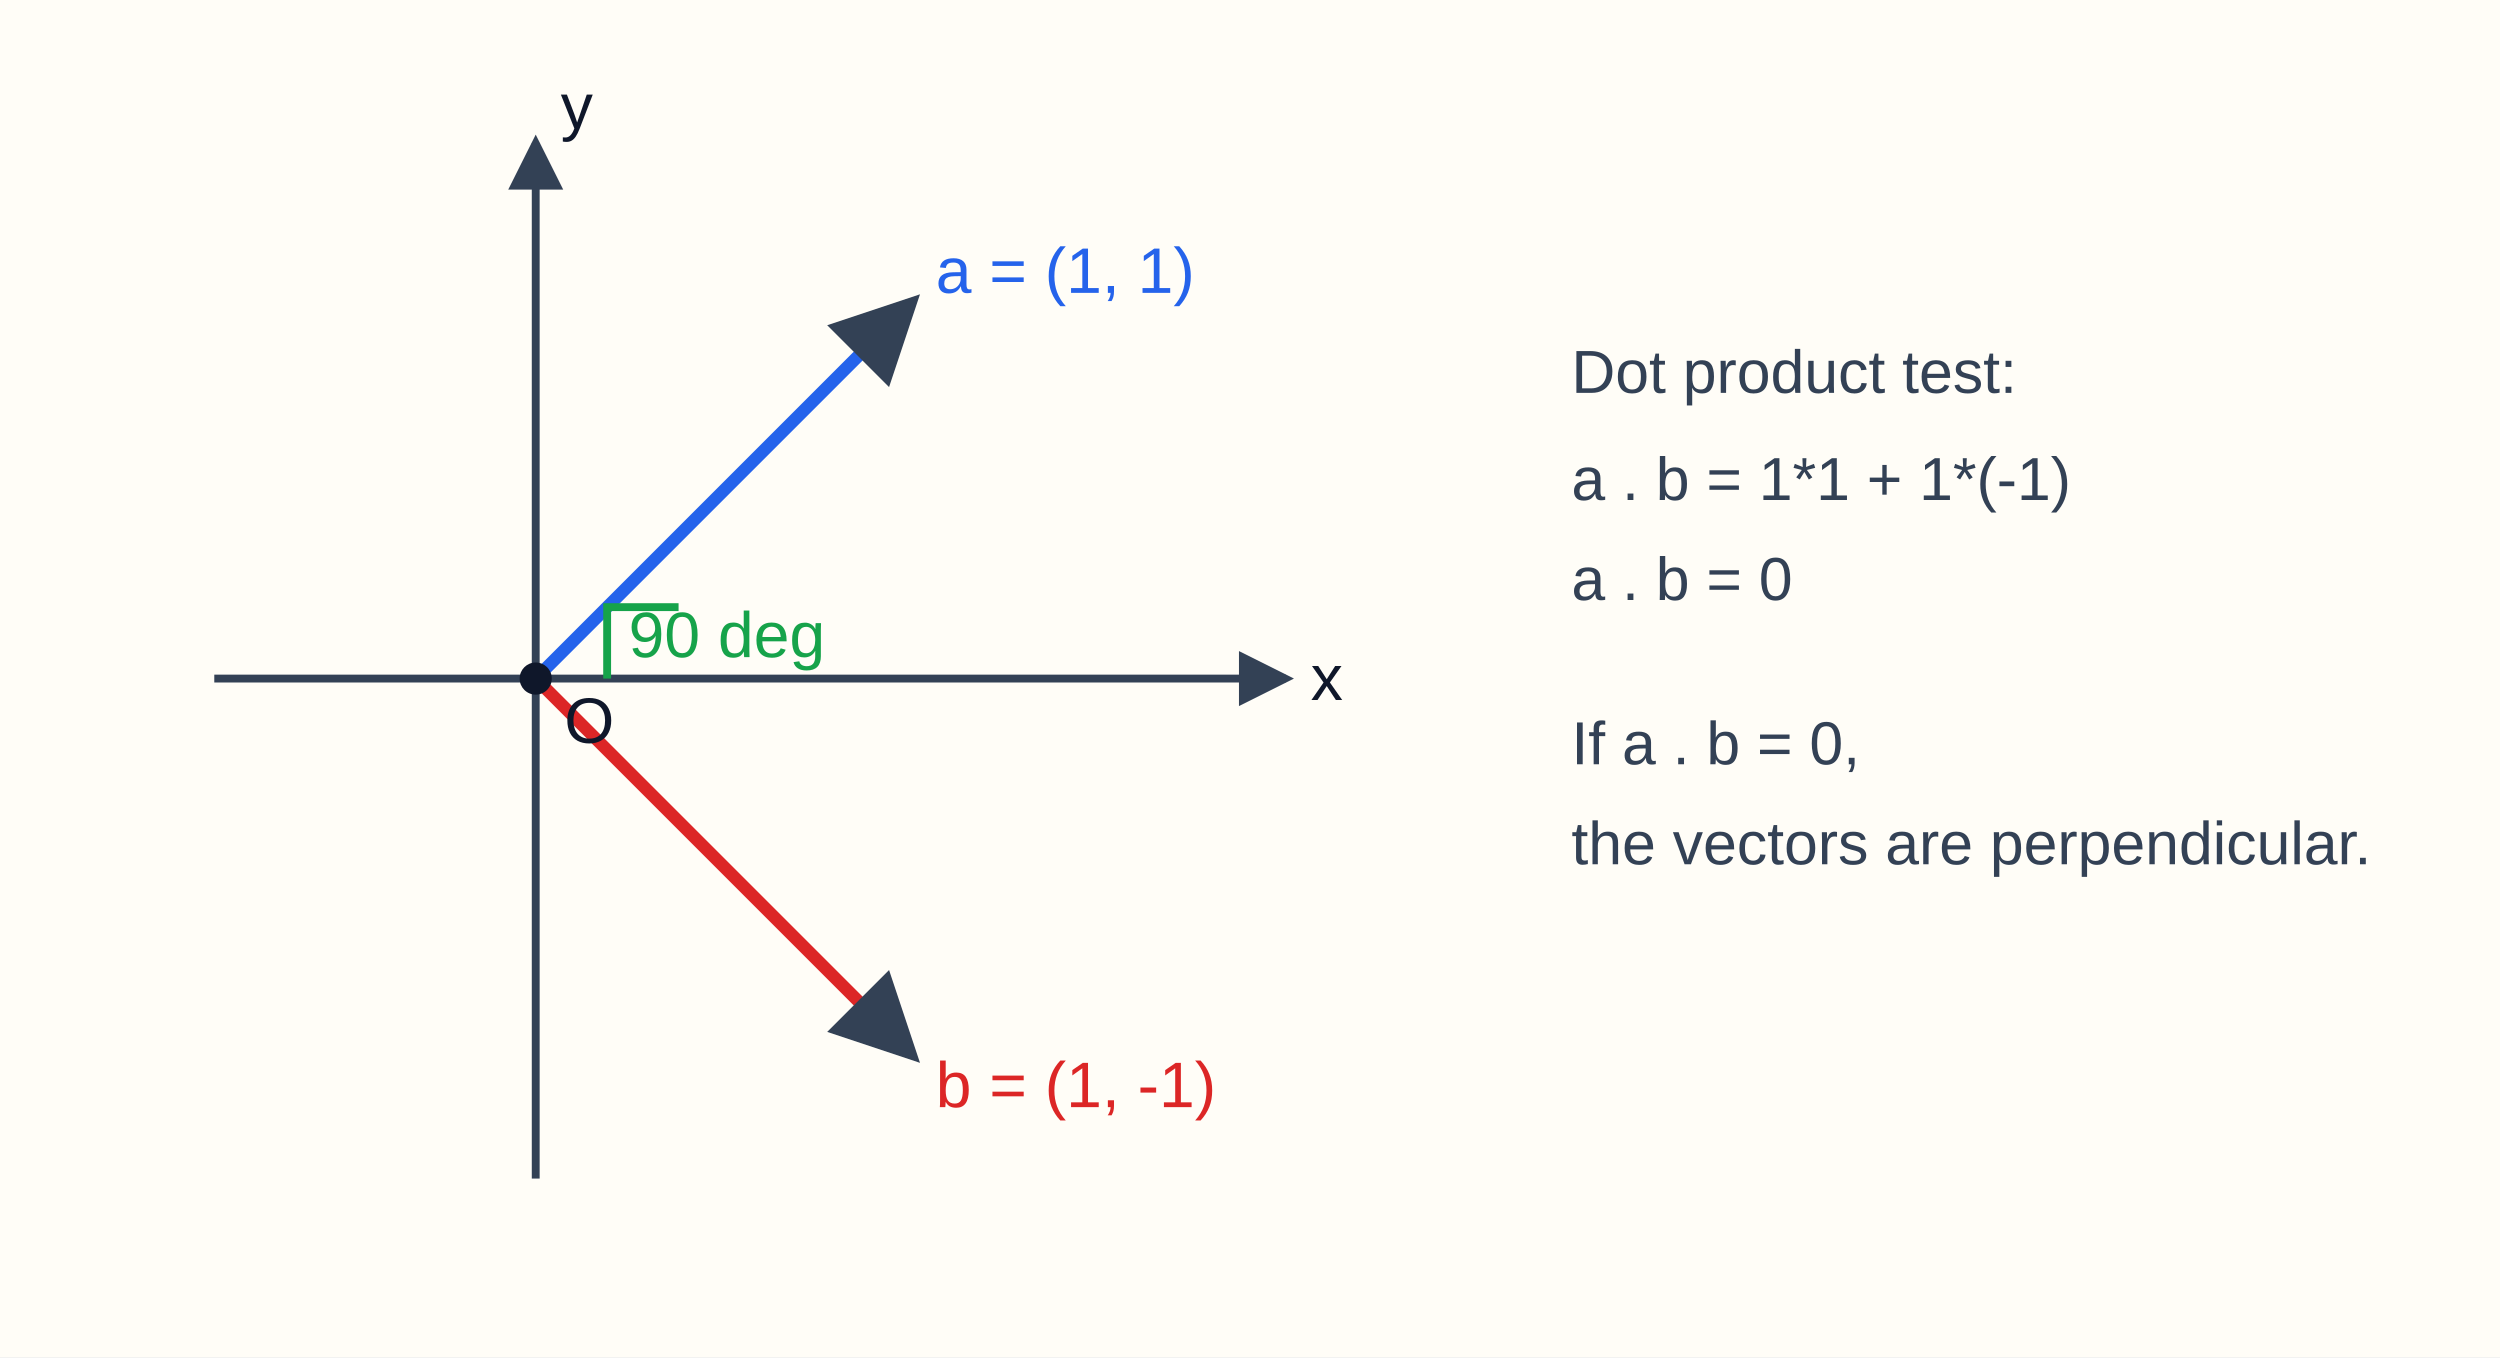
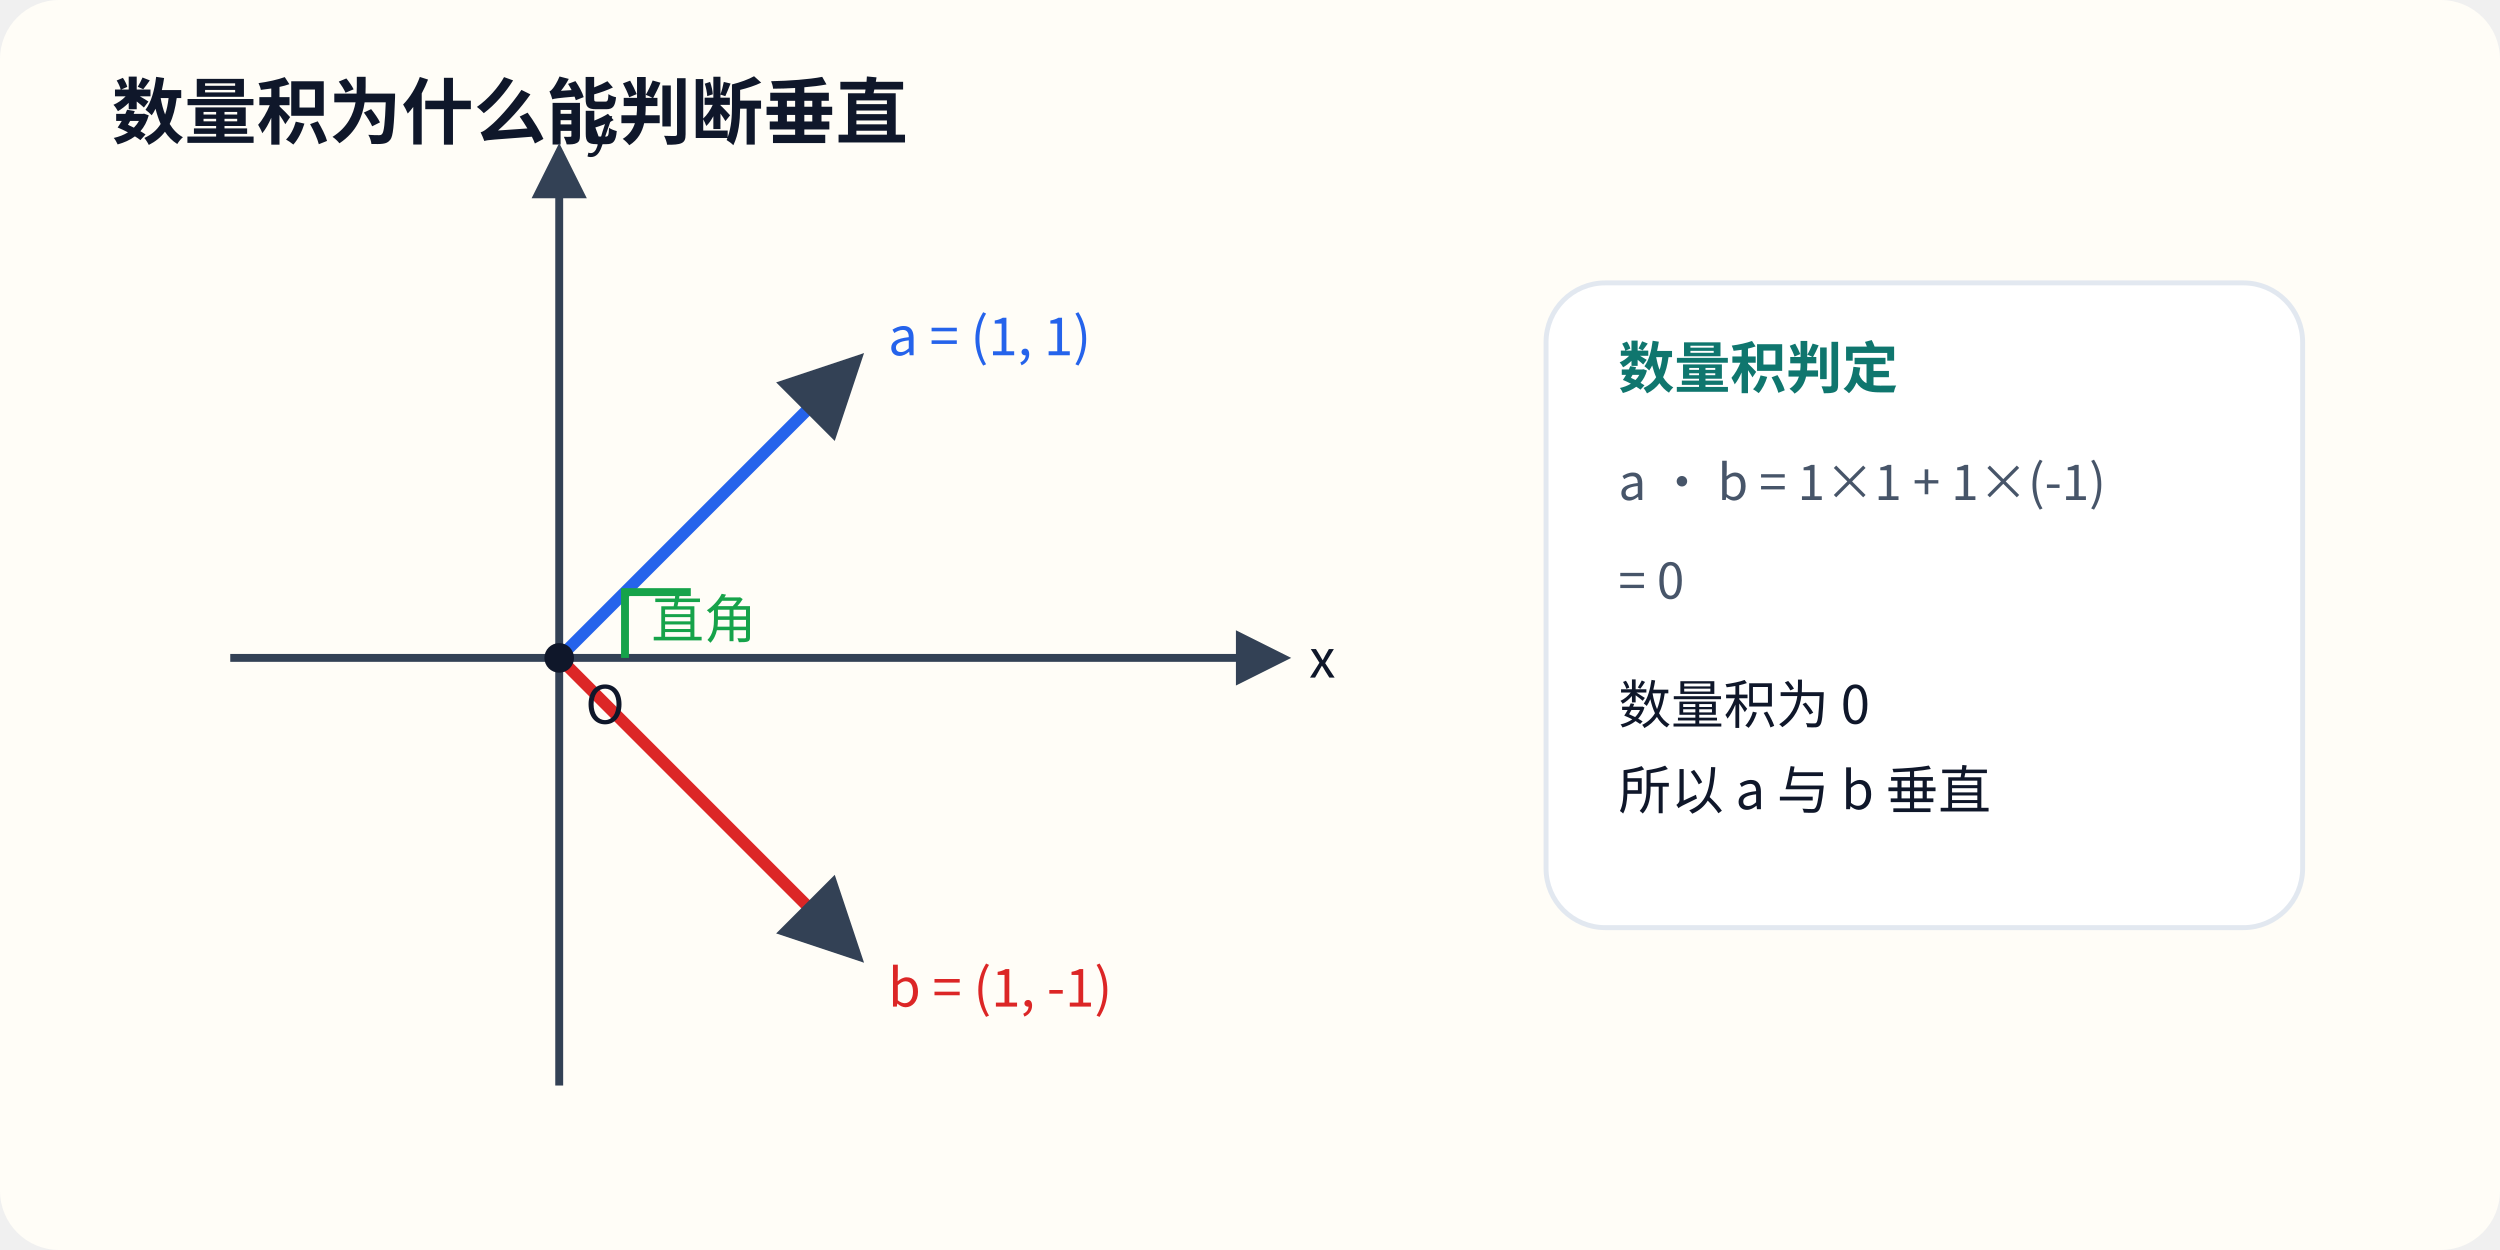
- <svg xmlns="http://www.w3.org/2000/svg" width="700" height="380" viewBox="0 0 700 380">
+ <svg xmlns="http://www.w3.org/2000/svg" width="760" height="380" viewBox="0 0 760 380">
  <defs>
-     <marker id="arrow" viewBox="0 0 10 10" refX="8.5" refY="5" markerWidth="7" markerHeight="7" orient="auto-start-reverse">
-       <path d="M 0 0 L 10 5 L 0 10 z" fill="#334155" />
+     <style>
+       .bg { fill: #fffdf7; }
+       .axis { stroke: #334155; stroke-width: 2.4; }
+       .note { fill: #ffffff; stroke: #e2e8f0; stroke-width: 1.5; }
+       .title {
+         font-family: "PingFang SC", "Noto Sans CJK SC", "Microsoft YaHei", sans-serif;
+         font-size: 22px;
+         font-weight: 700;
+         fill: #0f172a;
+       }
+       .text {
+         font-family: "PingFang SC", "Noto Sans CJK SC", "Microsoft YaHei", sans-serif;
+         font-size: 16px;
+         fill: #0f172a;
+       }
+       .small {
+         font-family: "PingFang SC", "Noto Sans CJK SC", "Microsoft YaHei", sans-serif;
+         font-size: 15px;
+         fill: #475569;
+       }
+       .highlight {
+         font-family: "PingFang SC", "Noto Sans CJK SC", "Microsoft YaHei", sans-serif;
+         font-size: 17px;
+         font-weight: 600;
+         fill: #0f766e;
+       }
+     </style>
+     <marker id="arrow" viewBox="0 0 10 10" refX="8.5" refY="5" markerWidth="7" markerHeight="7" orient="auto">
+       <path d="M0 0L10 5L0 10Z" fill="#334155" />
    </marker>
  </defs>
-   <rect width="700" height="380" fill="#fffdf7" />
-   <line x1="60" y1="190" x2="360" y2="190" stroke="#334155" stroke-width="2.2" marker-end="url(#arrow)" />
-   <line x1="150" y1="330" x2="150" y2="40" stroke="#334155" stroke-width="2.2" marker-end="url(#arrow)" />
-   <line x1="150" y1="190" x2="255" y2="85" stroke="#2563eb" stroke-width="3.5" marker-end="url(#arrow)" />
-   <line x1="150" y1="190" x2="255" y2="295" stroke="#dc2626" stroke-width="3.5" marker-end="url(#arrow)" />
-   <path d="M 170 190 L 170 170 L 190 170" fill="none" stroke="#16a34a" stroke-width="2.2" />
-   <circle cx="150" cy="190" r="4.5" fill="#0f172a" />
-   <g font-family="Arial, sans-serif" font-size="18" fill="#0f172a">
-     <text x="367" y="196">x</text>
-     <text x="157" y="36">y</text>
-     <text x="158" y="208">O</text>
-     <text x="262" y="82" fill="#2563eb">a = (1, 1)</text>
-     <text x="262" y="310" fill="#dc2626">b = (1, -1)</text>
-     <text x="176" y="184" fill="#16a34a">90 deg</text>
+   <rect class="bg" width="760" height="380" rx="18" />
+   <text class="title" x="34" y="42">数量积为什么能判断垂直</text>
+   <line class="axis" x1="70" y1="200" x2="390" y2="200" marker-end="url(#arrow)" />
+   <line class="axis" x1="170" y1="330" x2="170" y2="46" marker-end="url(#arrow)" />
+   <line x1="170" y1="200" x2="260" y2="110" stroke="#2563eb" stroke-width="3.6" marker-end="url(#arrow)" />
+   <line x1="170" y1="200" x2="260" y2="290" stroke="#dc2626" stroke-width="3.6" marker-end="url(#arrow)" />
+   <path d="M190 200 L190 180 L210 180" fill="none" stroke="#16a34a" stroke-width="2.4" />
+   <circle cx="170" cy="200" r="4.5" fill="#0f172a" />
+   <g class="text">
+     <text x="398" y="206">x</text>
+     <text x="178" y="44">y</text>
+     <text x="178" y="220">O</text>
+     <text x="270" y="108" fill="#2563eb">a = (1, 1)</text>
+     <text x="270" y="306" fill="#dc2626">b = (1, -1)</text>
+     <text x="198" y="194" fill="#16a34a">直角</text>
  </g>
-   <g font-family="Arial, sans-serif" font-size="17" fill="#334155">
-     <text x="440" y="110">Dot product test:</text>
-     <text x="440" y="140">a . b = 1*1 + 1*(-1)</text>
-     <text x="440" y="168">a . b = 0</text>
-     <text x="440" y="214">If a . b = 0,</text>
-     <text x="440" y="242">the vectors are perpendicular.</text>
-   </g>
+   <rect class="note" x="470" y="86" width="230" height="196" rx="18" />
+   <text class="highlight" x="492" y="118">数量积判定</text>
+   <text class="small" x="492" y="152">a · b = 1×1 + 1×(-1)</text>
+   <text class="small" x="492" y="182">= 0</text>
+   <text class="text" x="492" y="220">数量积为 0</text>
+   <text class="text" x="492" y="246">所以 a 与 b 垂直</text>
</svg>
